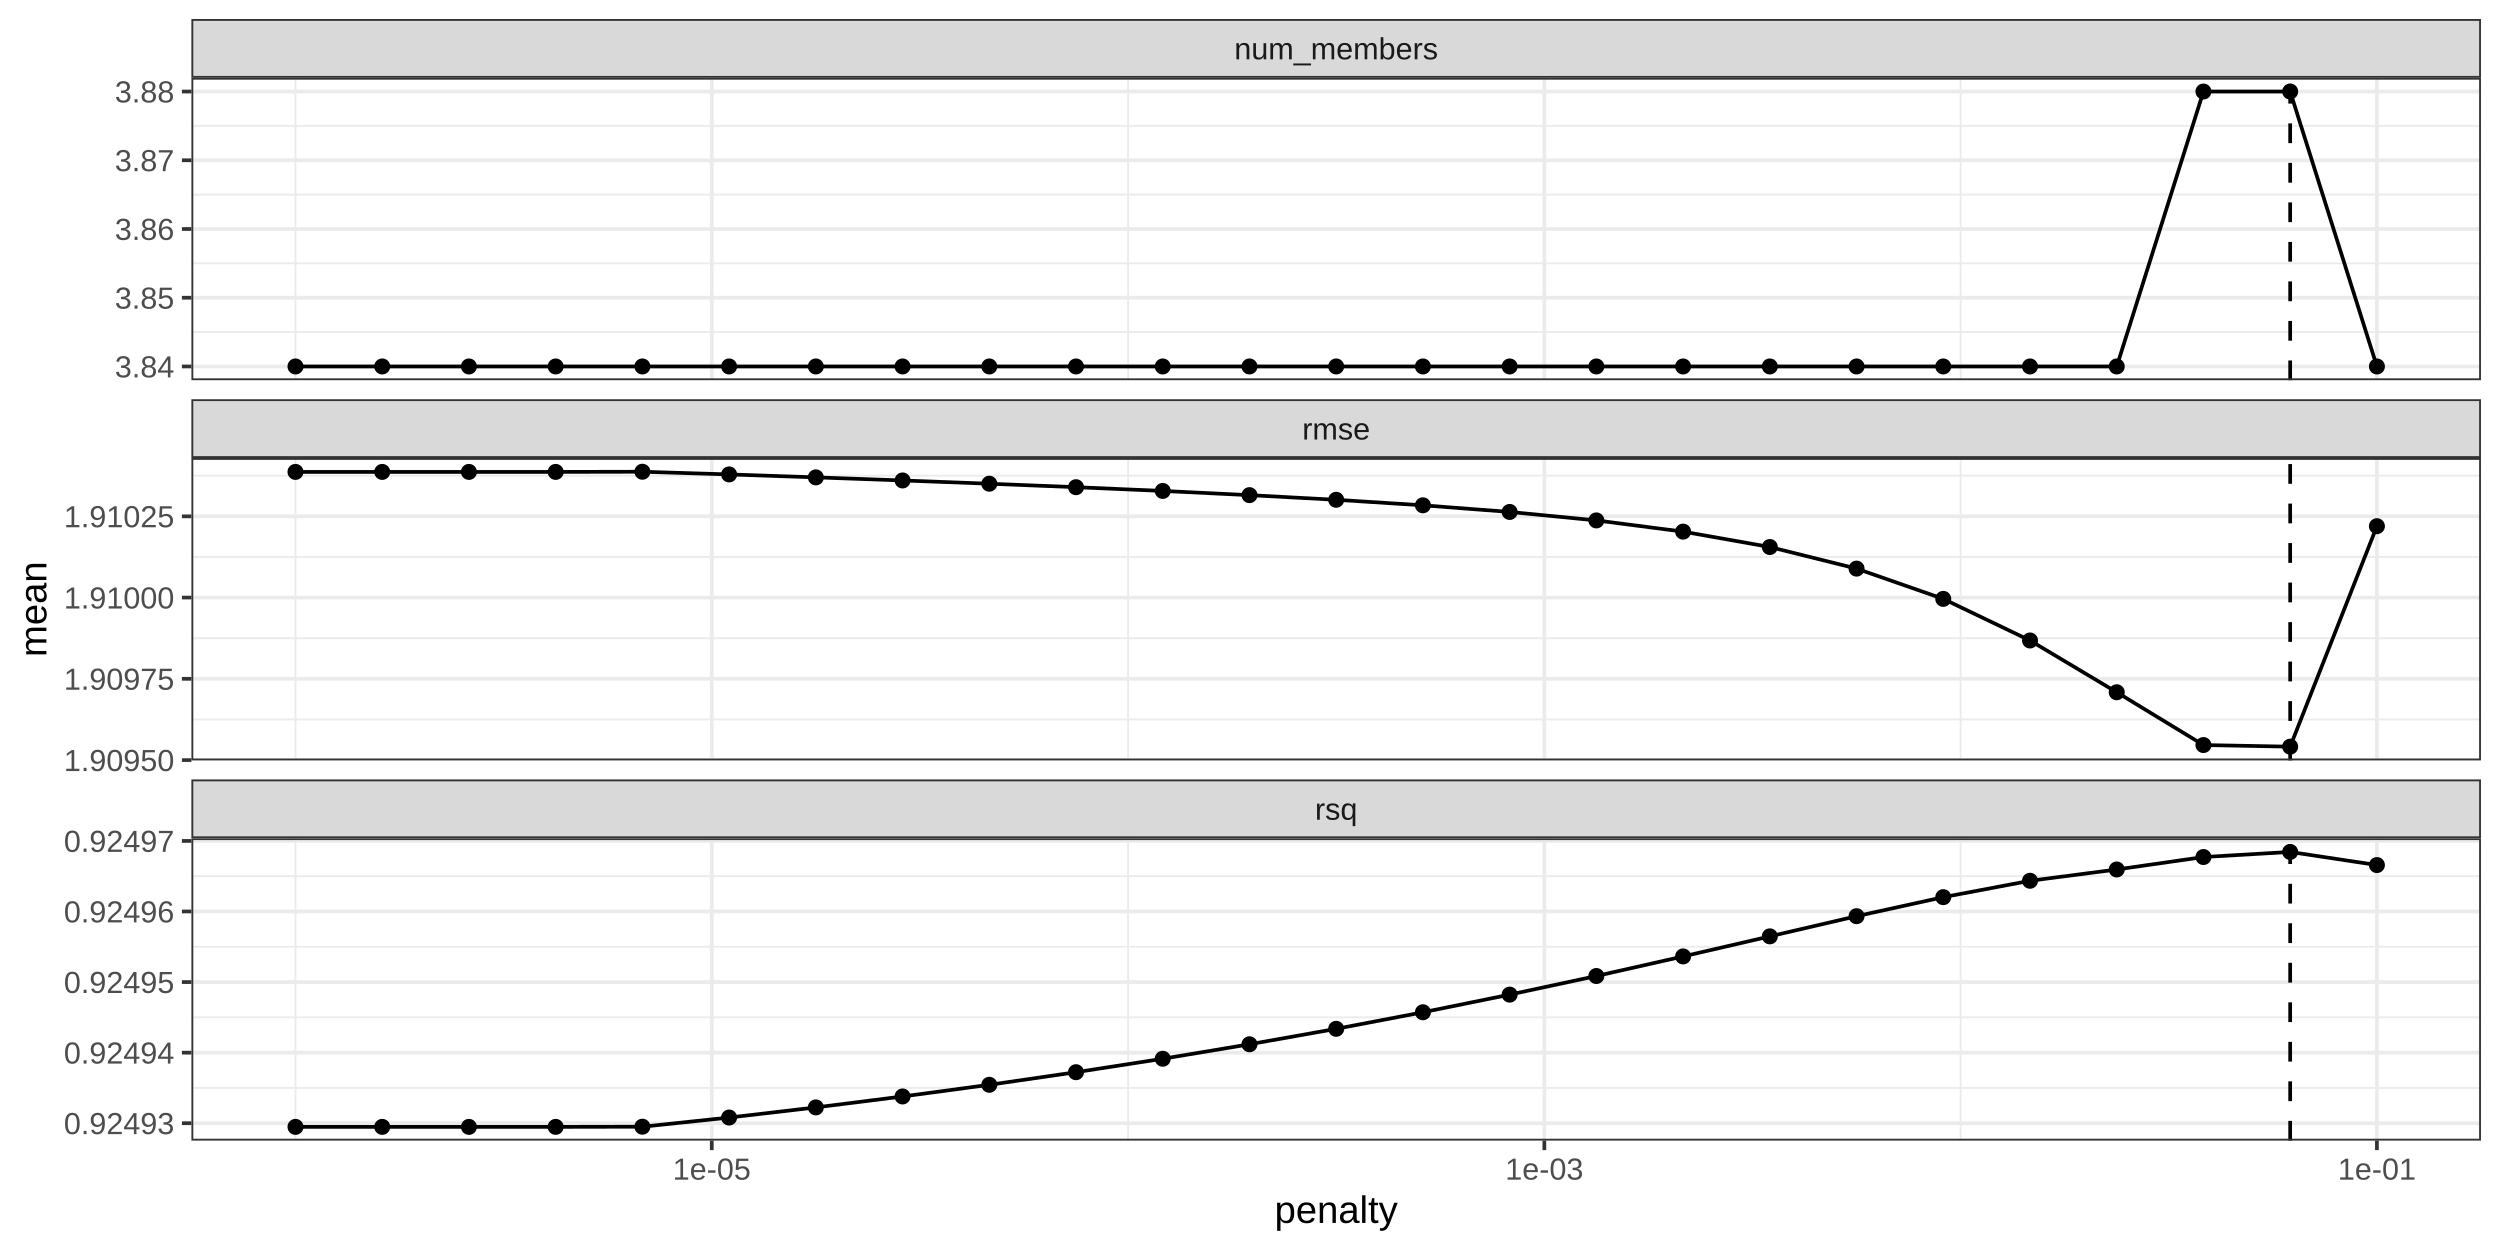
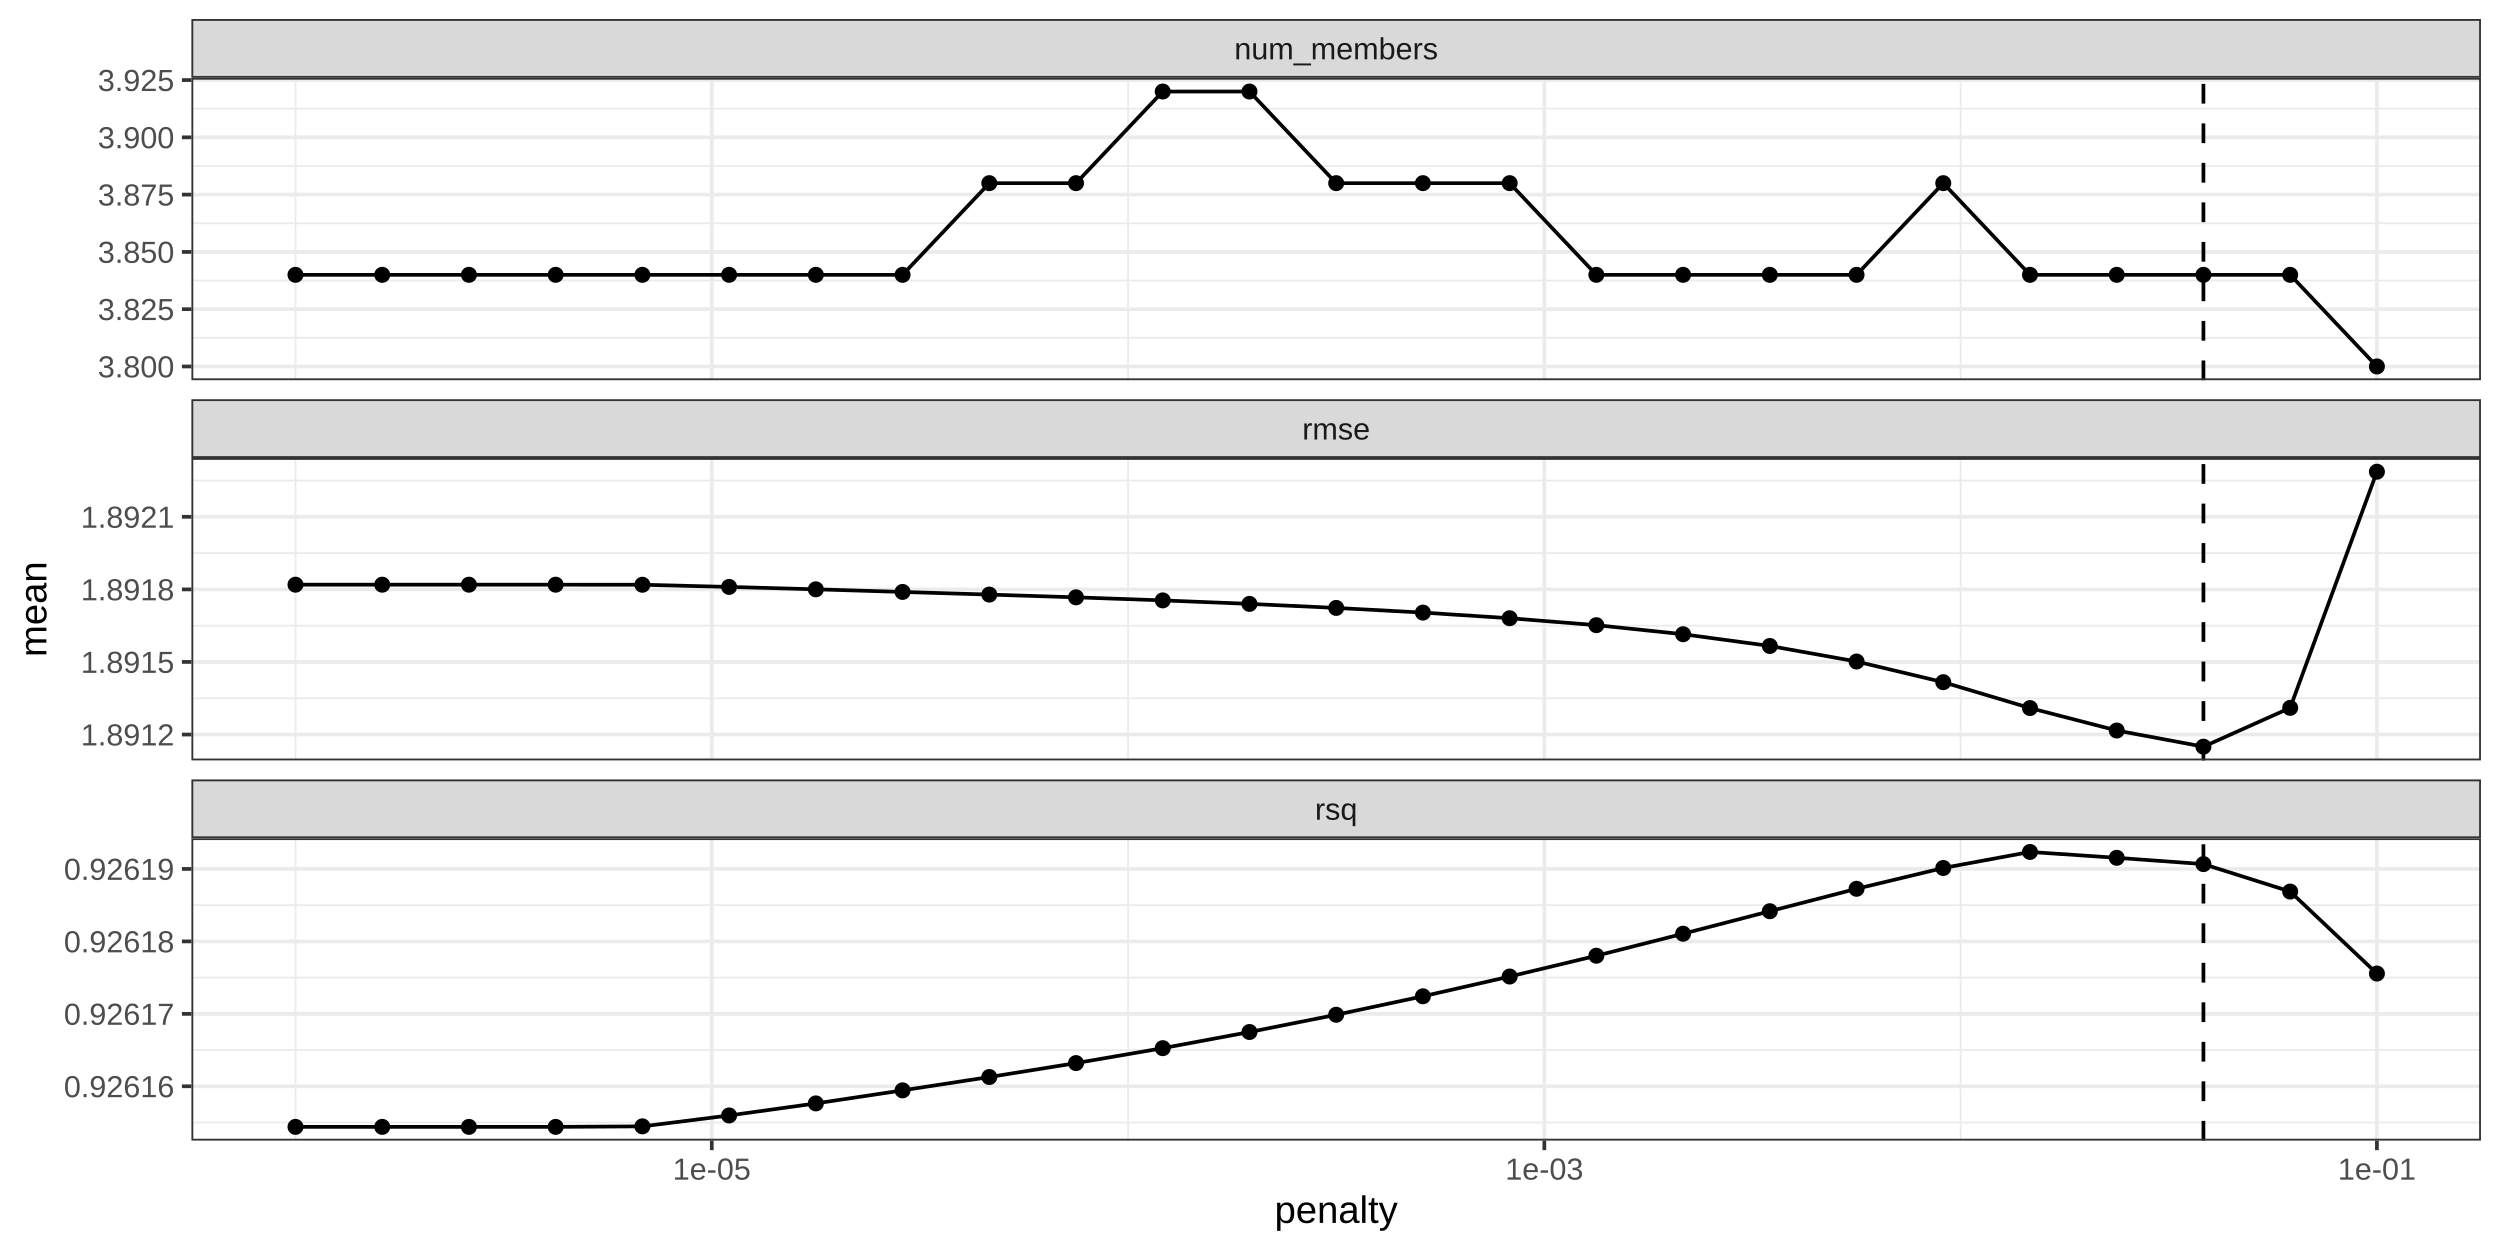
<svg xmlns="http://www.w3.org/2000/svg" width="720.00pt" height="360.00pt" viewBox="0 0 720.00 360.00">
  <g class="svglite">
    <defs>
      <style type="text/css">
    .svglite line, .svglite polyline, .svglite polygon, .svglite path, .svglite rect, .svglite circle {
      fill: none;
      stroke: #000000;
      stroke-linecap: round;
      stroke-linejoin: round;
      stroke-miterlimit: 10.00;
    }
    .svglite text {
      white-space: pre;
    }
    .svglite g.glyphgroup path {
      fill: inherit;
      stroke: none;
    }
  </style>
    </defs>
    <rect width="100%" height="100%" style="stroke: none; fill: #FFFFFF;" />
    <defs>
      <clipPath id="cpMC4wMHw3MjAuMDB8MC4wMHwzNjAuMDA=">
        <rect x="0.00" y="0.00" width="720.00" height="360.00" />
      </clipPath>
    </defs>
    <g clip-path="url(#cpMC4wMHw3MjAuMDB8MC4wMHwzNjAuMDA=)">
      <rect x="0.00" y="0" width="720.00" height="360.00" style="stroke-width: 1.07; stroke: #FFFFFF; fill: #FFFFFF;" />
    </g>
    <defs>
      <clipPath id="cpNTUuMTN8NzE0LjUyfDIyLjQwfDEwOS41MA==">
        <rect x="55.13" y="22.40" width="659.39" height="87.10" />
      </clipPath>
    </defs>
    <g clip-path="url(#cpNTUuMTN8NzE0LjUyfDIyLjQwfDEwOS41MA==)">
      <rect x="55.13" y="22.40" width="659.39" height="87.10" style="stroke-width: 1.07; stroke: none; fill: #FFFFFF;" />
-       <polyline points="55.13,95.64 714.52,95.64 " style="stroke-width: 0.53; stroke: #EBEBEB; stroke-linecap: butt;" />
-       <polyline points="55.13,75.85 714.52,75.85 " style="stroke-width: 0.53; stroke: #EBEBEB; stroke-linecap: butt;" />
-       <polyline points="55.13,56.05 714.52,56.05 " style="stroke-width: 0.53; stroke: #EBEBEB; stroke-linecap: butt;" />
-       <polyline points="55.13,36.25 714.52,36.25 " style="stroke-width: 0.53; stroke: #EBEBEB; stroke-linecap: butt;" />
+       <polyline points="55.13,97.29 714.52,97.29 " style="stroke-width: 0.53; stroke: #EBEBEB; stroke-linecap: butt;" />
+       <polyline points="55.13,80.80 714.52,80.80 " style="stroke-width: 0.53; stroke: #EBEBEB; stroke-linecap: butt;" />
+       <polyline points="55.13,64.30 714.52,64.30 " style="stroke-width: 0.53; stroke: #EBEBEB; stroke-linecap: butt;" />
+       <polyline points="55.13,47.80 714.52,47.80 " style="stroke-width: 0.53; stroke: #EBEBEB; stroke-linecap: butt;" />
+       <polyline points="55.13,31.31 714.52,31.31 " style="stroke-width: 0.53; stroke: #EBEBEB; stroke-linecap: butt;" />
      <polyline points="85.10,109.50 85.10,22.40 " style="stroke-width: 0.53; stroke: #EBEBEB; stroke-linecap: butt;" />
      <polyline points="324.88,109.50 324.88,22.40 " style="stroke-width: 0.53; stroke: #EBEBEB; stroke-linecap: butt;" />
      <polyline points="564.66,109.50 564.66,22.40 " style="stroke-width: 0.53; stroke: #EBEBEB; stroke-linecap: butt;" />
      <polyline points="55.13,105.54 714.52,105.54 " style="stroke-width: 1.07; stroke: #EBEBEB; stroke-linecap: butt;" />
-       <polyline points="55.13,85.75 714.52,85.75 " style="stroke-width: 1.07; stroke: #EBEBEB; stroke-linecap: butt;" />
-       <polyline points="55.13,65.95 714.52,65.95 " style="stroke-width: 1.07; stroke: #EBEBEB; stroke-linecap: butt;" />
-       <polyline points="55.13,46.15 714.52,46.15 " style="stroke-width: 1.07; stroke: #EBEBEB; stroke-linecap: butt;" />
-       <polyline points="55.13,26.36 714.52,26.36 " style="stroke-width: 1.07; stroke: #EBEBEB; stroke-linecap: butt;" />
+       <polyline points="55.13,89.04 714.52,89.04 " style="stroke-width: 1.07; stroke: #EBEBEB; stroke-linecap: butt;" />
+       <polyline points="55.13,72.55 714.52,72.55 " style="stroke-width: 1.07; stroke: #EBEBEB; stroke-linecap: butt;" />
+       <polyline points="55.13,56.05 714.52,56.05 " style="stroke-width: 1.07; stroke: #EBEBEB; stroke-linecap: butt;" />
+       <polyline points="55.13,39.55 714.52,39.55 " style="stroke-width: 1.07; stroke: #EBEBEB; stroke-linecap: butt;" />
+       <polyline points="55.13,23.06 714.52,23.06 " style="stroke-width: 1.07; stroke: #EBEBEB; stroke-linecap: butt;" />
      <polyline points="204.99,109.50 204.99,22.40 " style="stroke-width: 1.07; stroke: #EBEBEB; stroke-linecap: butt;" />
      <polyline points="444.77,109.50 444.77,22.40 " style="stroke-width: 1.07; stroke: #EBEBEB; stroke-linecap: butt;" />
      <polyline points="684.55,109.50 684.55,22.40 " style="stroke-width: 1.07; stroke: #EBEBEB; stroke-linecap: butt;" />
-       <line x1="659.57" y1="109.50" x2="659.57" y2="22.40" style="stroke-width: 1.07; stroke-dasharray: 5.69,5.69; stroke-linecap: butt;" />
-       <circle cx="85.10" cy="105.54" r="1.95" style="stroke-width: 0.71; fill: #000000;" />
-       <circle cx="110.08" cy="105.54" r="1.95" style="stroke-width: 0.71; fill: #000000;" />
-       <circle cx="135.05" cy="105.54" r="1.95" style="stroke-width: 0.71; fill: #000000;" />
-       <circle cx="160.03" cy="105.54" r="1.95" style="stroke-width: 0.71; fill: #000000;" />
-       <circle cx="185.01" cy="105.54" r="1.95" style="stroke-width: 0.71; fill: #000000;" />
-       <circle cx="209.98" cy="105.54" r="1.95" style="stroke-width: 0.71; fill: #000000;" />
-       <circle cx="234.96" cy="105.54" r="1.95" style="stroke-width: 0.71; fill: #000000;" />
-       <circle cx="259.94" cy="105.54" r="1.95" style="stroke-width: 0.71; fill: #000000;" />
-       <circle cx="284.92" cy="105.54" r="1.95" style="stroke-width: 0.71; fill: #000000;" />
-       <circle cx="309.89" cy="105.54" r="1.95" style="stroke-width: 0.71; fill: #000000;" />
-       <circle cx="334.87" cy="105.54" r="1.95" style="stroke-width: 0.71; fill: #000000;" />
-       <circle cx="359.85" cy="105.54" r="1.95" style="stroke-width: 0.71; fill: #000000;" />
-       <circle cx="384.82" cy="105.54" r="1.95" style="stroke-width: 0.71; fill: #000000;" />
-       <circle cx="409.80" cy="105.54" r="1.95" style="stroke-width: 0.71; fill: #000000;" />
-       <circle cx="434.78" cy="105.54" r="1.95" style="stroke-width: 0.71; fill: #000000;" />
-       <circle cx="459.75" cy="105.54" r="1.95" style="stroke-width: 0.71; fill: #000000;" />
-       <circle cx="484.73" cy="105.54" r="1.95" style="stroke-width: 0.71; fill: #000000;" />
-       <circle cx="509.71" cy="105.54" r="1.95" style="stroke-width: 0.71; fill: #000000;" />
-       <circle cx="534.69" cy="105.54" r="1.95" style="stroke-width: 0.71; fill: #000000;" />
-       <circle cx="559.66" cy="105.54" r="1.95" style="stroke-width: 0.71; fill: #000000;" />
-       <circle cx="584.64" cy="105.54" r="1.95" style="stroke-width: 0.71; fill: #000000;" />
-       <circle cx="609.62" cy="105.54" r="1.95" style="stroke-width: 0.71; fill: #000000;" />
-       <circle cx="634.59" cy="26.36" r="1.95" style="stroke-width: 0.71; fill: #000000;" />
-       <circle cx="659.57" cy="26.36" r="1.95" style="stroke-width: 0.71; fill: #000000;" />
+       <line x1="634.59" y1="109.50" x2="634.59" y2="22.40" style="stroke-width: 1.07; stroke-dasharray: 5.69,5.69; stroke-linecap: butt;" />
+       <circle cx="85.10" cy="79.15" r="1.95" style="stroke-width: 0.71; fill: #000000;" />
+       <circle cx="110.08" cy="79.15" r="1.95" style="stroke-width: 0.71; fill: #000000;" />
+       <circle cx="135.05" cy="79.15" r="1.95" style="stroke-width: 0.71; fill: #000000;" />
+       <circle cx="160.03" cy="79.15" r="1.95" style="stroke-width: 0.71; fill: #000000;" />
+       <circle cx="185.01" cy="79.15" r="1.95" style="stroke-width: 0.71; fill: #000000;" />
+       <circle cx="209.98" cy="79.15" r="1.95" style="stroke-width: 0.71; fill: #000000;" />
+       <circle cx="234.96" cy="79.15" r="1.95" style="stroke-width: 0.71; fill: #000000;" />
+       <circle cx="259.94" cy="79.15" r="1.95" style="stroke-width: 0.71; fill: #000000;" />
+       <circle cx="284.92" cy="52.75" r="1.95" style="stroke-width: 0.71; fill: #000000;" />
+       <circle cx="309.89" cy="52.75" r="1.95" style="stroke-width: 0.71; fill: #000000;" />
+       <circle cx="334.87" cy="26.36" r="1.95" style="stroke-width: 0.71; fill: #000000;" />
+       <circle cx="359.85" cy="26.36" r="1.95" style="stroke-width: 0.71; fill: #000000;" />
+       <circle cx="384.82" cy="52.75" r="1.95" style="stroke-width: 0.71; fill: #000000;" />
+       <circle cx="409.80" cy="52.75" r="1.95" style="stroke-width: 0.71; fill: #000000;" />
+       <circle cx="434.78" cy="52.75" r="1.95" style="stroke-width: 0.71; fill: #000000;" />
+       <circle cx="459.75" cy="79.15" r="1.95" style="stroke-width: 0.71; fill: #000000;" />
+       <circle cx="484.73" cy="79.15" r="1.95" style="stroke-width: 0.71; fill: #000000;" />
+       <circle cx="509.71" cy="79.15" r="1.95" style="stroke-width: 0.71; fill: #000000;" />
+       <circle cx="534.69" cy="79.15" r="1.95" style="stroke-width: 0.71; fill: #000000;" />
+       <circle cx="559.66" cy="52.75" r="1.95" style="stroke-width: 0.71; fill: #000000;" />
+       <circle cx="584.64" cy="79.15" r="1.95" style="stroke-width: 0.71; fill: #000000;" />
+       <circle cx="609.62" cy="79.15" r="1.95" style="stroke-width: 0.71; fill: #000000;" />
+       <circle cx="634.59" cy="79.15" r="1.95" style="stroke-width: 0.71; fill: #000000;" />
+       <circle cx="659.57" cy="79.15" r="1.95" style="stroke-width: 0.71; fill: #000000;" />
      <circle cx="684.55" cy="105.54" r="1.95" style="stroke-width: 0.71; fill: #000000;" />
-       <polyline points="85.10,105.54 110.08,105.54 135.05,105.54 160.03,105.54 185.01,105.54 209.98,105.54 234.96,105.54 259.94,105.54 284.92,105.54 309.89,105.54 334.87,105.54 359.85,105.54 384.82,105.54 409.80,105.54 434.78,105.54 459.75,105.54 484.73,105.54 509.71,105.54 534.69,105.54 559.66,105.54 584.64,105.54 609.62,105.54 634.59,26.36 659.57,26.36 684.55,105.54 " style="stroke-width: 1.07; stroke-linecap: butt;" />
+       <polyline points="85.10,79.15 110.08,79.15 135.05,79.15 160.03,79.15 185.01,79.15 209.98,79.15 234.96,79.15 259.94,79.15 284.92,52.75 309.89,52.75 334.87,26.36 359.85,26.36 384.82,52.75 409.80,52.75 434.78,52.75 459.75,79.15 484.73,79.15 509.71,79.15 534.69,79.15 559.66,52.75 584.64,79.15 609.62,79.15 634.59,79.15 659.57,79.15 684.55,105.54 " style="stroke-width: 1.07; stroke-linecap: butt;" />
      <rect x="55.13" y="22.40" width="659.39" height="87.10" style="stroke-width: 1.07; stroke: #333333;" />
    </g>
    <g clip-path="url(#cpMC4wMHw3MjAuMDB8MC4wMHwzNjAuMDA=)">
</g>
    <defs>
      <clipPath id="cpNTUuMTN8NzE0LjUyfDEzMS45MHwyMTkuMDA=">
        <rect x="55.13" y="131.90" width="659.39" height="87.10" />
      </clipPath>
    </defs>
    <g clip-path="url(#cpNTUuMTN8NzE0LjUyfDEzMS45MHwyMTkuMDA=)">
      <rect x="55.13" y="131.90" width="659.39" height="87.10" style="stroke-width: 1.07; stroke: none; fill: #FFFFFF;" />
-       <polyline points="55.13,207.20 714.52,207.20 " style="stroke-width: 0.53; stroke: #EBEBEB; stroke-linecap: butt;" />
-       <polyline points="55.13,183.80 714.52,183.80 " style="stroke-width: 0.53; stroke: #EBEBEB; stroke-linecap: butt;" />
-       <polyline points="55.13,160.40 714.52,160.40 " style="stroke-width: 0.53; stroke: #EBEBEB; stroke-linecap: butt;" />
-       <polyline points="55.13,136.99 714.52,136.99 " style="stroke-width: 0.53; stroke: #EBEBEB; stroke-linecap: butt;" />
+       <polyline points="55.13,201.09 714.52,201.09 " style="stroke-width: 0.53; stroke: #EBEBEB; stroke-linecap: butt;" />
+       <polyline points="55.13,180.19 714.52,180.19 " style="stroke-width: 0.53; stroke: #EBEBEB; stroke-linecap: butt;" />
+       <polyline points="55.13,159.29 714.52,159.29 " style="stroke-width: 0.53; stroke: #EBEBEB; stroke-linecap: butt;" />
+       <polyline points="55.13,138.39 714.52,138.39 " style="stroke-width: 0.53; stroke: #EBEBEB; stroke-linecap: butt;" />
      <polyline points="85.10,219.00 85.10,131.90 " style="stroke-width: 0.53; stroke: #EBEBEB; stroke-linecap: butt;" />
      <polyline points="324.88,219.00 324.88,131.90 " style="stroke-width: 0.53; stroke: #EBEBEB; stroke-linecap: butt;" />
      <polyline points="564.66,219.00 564.66,131.90 " style="stroke-width: 0.53; stroke: #EBEBEB; stroke-linecap: butt;" />
-       <polyline points="55.13,218.91 714.52,218.91 " style="stroke-width: 1.07; stroke: #EBEBEB; stroke-linecap: butt;" />
-       <polyline points="55.13,195.50 714.52,195.50 " style="stroke-width: 1.07; stroke: #EBEBEB; stroke-linecap: butt;" />
-       <polyline points="55.13,172.10 714.52,172.10 " style="stroke-width: 1.07; stroke: #EBEBEB; stroke-linecap: butt;" />
-       <polyline points="55.13,148.70 714.52,148.70 " style="stroke-width: 1.07; stroke: #EBEBEB; stroke-linecap: butt;" />
+       <polyline points="55.13,211.54 714.52,211.54 " style="stroke-width: 1.07; stroke: #EBEBEB; stroke-linecap: butt;" />
+       <polyline points="55.13,190.64 714.52,190.64 " style="stroke-width: 1.07; stroke: #EBEBEB; stroke-linecap: butt;" />
+       <polyline points="55.13,169.74 714.52,169.74 " style="stroke-width: 1.07; stroke: #EBEBEB; stroke-linecap: butt;" />
+       <polyline points="55.13,148.84 714.52,148.84 " style="stroke-width: 1.07; stroke: #EBEBEB; stroke-linecap: butt;" />
      <polyline points="204.99,219.00 204.99,131.90 " style="stroke-width: 1.07; stroke: #EBEBEB; stroke-linecap: butt;" />
      <polyline points="444.77,219.00 444.77,131.90 " style="stroke-width: 1.07; stroke: #EBEBEB; stroke-linecap: butt;" />
      <polyline points="684.55,219.00 684.55,131.90 " style="stroke-width: 1.07; stroke: #EBEBEB; stroke-linecap: butt;" />
-       <line x1="659.57" y1="219.00" x2="659.57" y2="131.90" style="stroke-width: 1.07; stroke-dasharray: 5.69,5.69; stroke-linecap: butt;" />
-       <circle cx="85.10" cy="135.91" r="1.95" style="stroke-width: 0.71; fill: #000000;" />
-       <circle cx="110.08" cy="135.91" r="1.95" style="stroke-width: 0.71; fill: #000000;" />
-       <circle cx="135.05" cy="135.91" r="1.95" style="stroke-width: 0.71; fill: #000000;" />
-       <circle cx="160.03" cy="135.91" r="1.95" style="stroke-width: 0.71; fill: #000000;" />
-       <circle cx="185.01" cy="135.86" r="1.95" style="stroke-width: 0.71; fill: #000000;" />
-       <circle cx="209.98" cy="136.63" r="1.95" style="stroke-width: 0.71; fill: #000000;" />
-       <circle cx="234.96" cy="137.48" r="1.95" style="stroke-width: 0.71; fill: #000000;" />
-       <circle cx="259.94" cy="138.37" r="1.95" style="stroke-width: 0.71; fill: #000000;" />
-       <circle cx="284.92" cy="139.31" r="1.95" style="stroke-width: 0.71; fill: #000000;" />
-       <circle cx="309.89" cy="140.31" r="1.95" style="stroke-width: 0.71; fill: #000000;" />
-       <circle cx="334.87" cy="141.39" r="1.95" style="stroke-width: 0.71; fill: #000000;" />
-       <circle cx="359.85" cy="142.60" r="1.95" style="stroke-width: 0.71; fill: #000000;" />
-       <circle cx="384.82" cy="143.94" r="1.95" style="stroke-width: 0.71; fill: #000000;" />
-       <circle cx="409.80" cy="145.53" r="1.95" style="stroke-width: 0.71; fill: #000000;" />
-       <circle cx="434.78" cy="147.44" r="1.95" style="stroke-width: 0.71; fill: #000000;" />
-       <circle cx="459.75" cy="149.88" r="1.95" style="stroke-width: 0.71; fill: #000000;" />
-       <circle cx="484.73" cy="153.11" r="1.95" style="stroke-width: 0.71; fill: #000000;" />
-       <circle cx="509.71" cy="157.54" r="1.95" style="stroke-width: 0.71; fill: #000000;" />
-       <circle cx="534.69" cy="163.76" r="1.95" style="stroke-width: 0.71; fill: #000000;" />
-       <circle cx="559.66" cy="172.48" r="1.95" style="stroke-width: 0.71; fill: #000000;" />
-       <circle cx="584.64" cy="184.46" r="1.95" style="stroke-width: 0.71; fill: #000000;" />
-       <circle cx="609.62" cy="199.37" r="1.95" style="stroke-width: 0.71; fill: #000000;" />
-       <circle cx="634.59" cy="214.57" r="1.95" style="stroke-width: 0.71; fill: #000000;" />
-       <circle cx="659.57" cy="215.04" r="1.95" style="stroke-width: 0.71; fill: #000000;" />
-       <circle cx="684.55" cy="151.54" r="1.95" style="stroke-width: 0.71; fill: #000000;" />
-       <polyline points="85.10,135.91 110.08,135.91 135.05,135.91 160.03,135.91 185.01,135.86 209.98,136.63 234.96,137.48 259.94,138.37 284.92,139.31 309.89,140.31 334.87,141.39 359.85,142.60 384.82,143.94 409.80,145.53 434.78,147.44 459.75,149.88 484.73,153.11 509.71,157.54 534.69,163.76 559.66,172.48 584.64,184.46 609.62,199.37 634.59,214.57 659.57,215.04 684.55,151.54 " style="stroke-width: 1.07; stroke-linecap: butt;" />
+       <line x1="634.59" y1="219.00" x2="634.59" y2="131.90" style="stroke-width: 1.07; stroke-dasharray: 5.69,5.69; stroke-linecap: butt;" />
+       <circle cx="85.10" cy="168.39" r="1.95" style="stroke-width: 0.71; fill: #000000;" />
+       <circle cx="110.08" cy="168.39" r="1.95" style="stroke-width: 0.71; fill: #000000;" />
+       <circle cx="135.05" cy="168.39" r="1.95" style="stroke-width: 0.71; fill: #000000;" />
+       <circle cx="160.03" cy="168.39" r="1.95" style="stroke-width: 0.71; fill: #000000;" />
+       <circle cx="185.01" cy="168.41" r="1.95" style="stroke-width: 0.71; fill: #000000;" />
+       <circle cx="209.98" cy="169.03" r="1.95" style="stroke-width: 0.71; fill: #000000;" />
+       <circle cx="234.96" cy="169.72" r="1.95" style="stroke-width: 0.71; fill: #000000;" />
+       <circle cx="259.94" cy="170.48" r="1.95" style="stroke-width: 0.71; fill: #000000;" />
+       <circle cx="284.92" cy="171.24" r="1.95" style="stroke-width: 0.71; fill: #000000;" />
+       <circle cx="309.89" cy="172.03" r="1.95" style="stroke-width: 0.71; fill: #000000;" />
+       <circle cx="334.87" cy="172.91" r="1.95" style="stroke-width: 0.71; fill: #000000;" />
+       <circle cx="359.85" cy="173.92" r="1.95" style="stroke-width: 0.71; fill: #000000;" />
+       <circle cx="384.82" cy="175.08" r="1.95" style="stroke-width: 0.71; fill: #000000;" />
+       <circle cx="409.80" cy="176.43" r="1.95" style="stroke-width: 0.71; fill: #000000;" />
+       <circle cx="434.78" cy="178.05" r="1.95" style="stroke-width: 0.71; fill: #000000;" />
+       <circle cx="459.75" cy="180.05" r="1.95" style="stroke-width: 0.71; fill: #000000;" />
+       <circle cx="484.73" cy="182.66" r="1.95" style="stroke-width: 0.71; fill: #000000;" />
+       <circle cx="509.71" cy="186.04" r="1.95" style="stroke-width: 0.71; fill: #000000;" />
+       <circle cx="534.69" cy="190.52" r="1.95" style="stroke-width: 0.71; fill: #000000;" />
+       <circle cx="559.66" cy="196.47" r="1.95" style="stroke-width: 0.71; fill: #000000;" />
+       <circle cx="584.64" cy="203.92" r="1.95" style="stroke-width: 0.71; fill: #000000;" />
+       <circle cx="609.62" cy="210.39" r="1.95" style="stroke-width: 0.71; fill: #000000;" />
+       <circle cx="634.59" cy="215.04" r="1.95" style="stroke-width: 0.71; fill: #000000;" />
+       <circle cx="659.57" cy="203.86" r="1.95" style="stroke-width: 0.71; fill: #000000;" />
+       <circle cx="684.55" cy="135.86" r="1.95" style="stroke-width: 0.71; fill: #000000;" />
+       <polyline points="85.10,168.39 110.08,168.39 135.05,168.39 160.03,168.39 185.01,168.41 209.98,169.03 234.96,169.72 259.94,170.48 284.92,171.24 309.89,172.03 334.87,172.91 359.85,173.92 384.82,175.08 409.80,176.43 434.78,178.05 459.75,180.05 484.73,182.66 509.71,186.04 534.69,190.52 559.66,196.47 584.64,203.92 609.62,210.39 634.59,215.04 659.57,203.86 684.55,135.86 " style="stroke-width: 1.07; stroke-linecap: butt;" />
      <rect x="55.13" y="131.90" width="659.39" height="87.10" style="stroke-width: 1.07; stroke: #333333;" />
    </g>
    <g clip-path="url(#cpMC4wMHw3MjAuMDB8MC4wMHwzNjAuMDA=)">
</g>
    <defs>
      <clipPath id="cpNTUuMTN8NzE0LjUyfDI0MS40MHwzMjguNTA=">
        <rect x="55.13" y="241.40" width="659.39" height="87.10" />
      </clipPath>
    </defs>
    <g clip-path="url(#cpNTUuMTN8NzE0LjUyfDI0MS40MHwzMjguNTA=)">
      <rect x="55.13" y="241.40" width="659.39" height="87.10" style="stroke-width: 1.07; stroke: none; fill: #FFFFFF;" />
-       <polyline points="55.13,313.32 714.52,313.32 " style="stroke-width: 0.53; stroke: #EBEBEB; stroke-linecap: butt;" />
-       <polyline points="55.13,292.99 714.52,292.99 " style="stroke-width: 0.53; stroke: #EBEBEB; stroke-linecap: butt;" />
-       <polyline points="55.13,272.67 714.52,272.67 " style="stroke-width: 0.53; stroke: #EBEBEB; stroke-linecap: butt;" />
-       <polyline points="55.13,252.35 714.52,252.35 " style="stroke-width: 0.53; stroke: #EBEBEB; stroke-linecap: butt;" />
+       <polyline points="55.13,323.29 714.52,323.29 " style="stroke-width: 0.53; stroke: #EBEBEB; stroke-linecap: butt;" />
+       <polyline points="55.13,302.42 714.52,302.42 " style="stroke-width: 0.53; stroke: #EBEBEB; stroke-linecap: butt;" />
+       <polyline points="55.13,281.55 714.52,281.55 " style="stroke-width: 0.53; stroke: #EBEBEB; stroke-linecap: butt;" />
+       <polyline points="55.13,260.69 714.52,260.69 " style="stroke-width: 0.53; stroke: #EBEBEB; stroke-linecap: butt;" />
      <polyline points="85.10,328.50 85.10,241.40 " style="stroke-width: 0.53; stroke: #EBEBEB; stroke-linecap: butt;" />
      <polyline points="324.88,328.50 324.88,241.40 " style="stroke-width: 0.53; stroke: #EBEBEB; stroke-linecap: butt;" />
      <polyline points="564.66,328.50 564.66,241.40 " style="stroke-width: 0.53; stroke: #EBEBEB; stroke-linecap: butt;" />
-       <polyline points="55.13,323.48 714.52,323.48 " style="stroke-width: 1.07; stroke: #EBEBEB; stroke-linecap: butt;" />
-       <polyline points="55.13,303.16 714.52,303.16 " style="stroke-width: 1.07; stroke: #EBEBEB; stroke-linecap: butt;" />
-       <polyline points="55.13,282.83 714.52,282.83 " style="stroke-width: 1.07; stroke: #EBEBEB; stroke-linecap: butt;" />
-       <polyline points="55.13,262.51 714.52,262.51 " style="stroke-width: 1.07; stroke: #EBEBEB; stroke-linecap: butt;" />
-       <polyline points="55.13,242.19 714.52,242.19 " style="stroke-width: 1.07; stroke: #EBEBEB; stroke-linecap: butt;" />
+       <polyline points="55.13,312.85 714.52,312.85 " style="stroke-width: 1.07; stroke: #EBEBEB; stroke-linecap: butt;" />
+       <polyline points="55.13,291.99 714.52,291.99 " style="stroke-width: 1.07; stroke: #EBEBEB; stroke-linecap: butt;" />
+       <polyline points="55.13,271.12 714.52,271.12 " style="stroke-width: 1.07; stroke: #EBEBEB; stroke-linecap: butt;" />
+       <polyline points="55.13,250.25 714.52,250.25 " style="stroke-width: 1.07; stroke: #EBEBEB; stroke-linecap: butt;" />
      <polyline points="204.99,328.50 204.99,241.40 " style="stroke-width: 1.07; stroke: #EBEBEB; stroke-linecap: butt;" />
      <polyline points="444.77,328.50 444.77,241.40 " style="stroke-width: 1.07; stroke: #EBEBEB; stroke-linecap: butt;" />
      <polyline points="684.55,328.50 684.55,241.40 " style="stroke-width: 1.07; stroke: #EBEBEB; stroke-linecap: butt;" />
-       <line x1="659.57" y1="328.50" x2="659.57" y2="241.40" style="stroke-width: 1.07; stroke-dasharray: 5.69,5.69; stroke-linecap: butt;" />
+       <line x1="634.59" y1="328.50" x2="634.59" y2="241.40" style="stroke-width: 1.07; stroke-dasharray: 5.69,5.69; stroke-linecap: butt;" />
      <circle cx="85.10" cy="324.54" r="1.95" style="stroke-width: 0.71; fill: #000000;" />
      <circle cx="110.08" cy="324.54" r="1.95" style="stroke-width: 0.71; fill: #000000;" />
      <circle cx="135.05" cy="324.54" r="1.95" style="stroke-width: 0.71; fill: #000000;" />
      <circle cx="160.03" cy="324.54" r="1.95" style="stroke-width: 0.71; fill: #000000;" />
-       <circle cx="185.01" cy="324.49" r="1.95" style="stroke-width: 0.71; fill: #000000;" />
-       <circle cx="209.98" cy="321.85" r="1.95" style="stroke-width: 0.71; fill: #000000;" />
-       <circle cx="234.96" cy="318.93" r="1.95" style="stroke-width: 0.71; fill: #000000;" />
-       <circle cx="259.94" cy="315.78" r="1.95" style="stroke-width: 0.71; fill: #000000;" />
-       <circle cx="284.92" cy="312.42" r="1.95" style="stroke-width: 0.71; fill: #000000;" />
-       <circle cx="309.89" cy="308.79" r="1.95" style="stroke-width: 0.71; fill: #000000;" />
-       <circle cx="334.87" cy="304.92" r="1.95" style="stroke-width: 0.71; fill: #000000;" />
-       <circle cx="359.85" cy="300.75" r="1.95" style="stroke-width: 0.71; fill: #000000;" />
-       <circle cx="384.82" cy="296.30" r="1.95" style="stroke-width: 0.71; fill: #000000;" />
-       <circle cx="409.80" cy="291.53" r="1.95" style="stroke-width: 0.71; fill: #000000;" />
-       <circle cx="434.78" cy="286.45" r="1.95" style="stroke-width: 0.71; fill: #000000;" />
-       <circle cx="459.75" cy="281.09" r="1.95" style="stroke-width: 0.71; fill: #000000;" />
-       <circle cx="484.73" cy="275.45" r="1.95" style="stroke-width: 0.71; fill: #000000;" />
-       <circle cx="509.71" cy="269.67" r="1.95" style="stroke-width: 0.71; fill: #000000;" />
-       <circle cx="534.69" cy="263.86" r="1.95" style="stroke-width: 0.71; fill: #000000;" />
-       <circle cx="559.66" cy="258.38" r="1.95" style="stroke-width: 0.71; fill: #000000;" />
-       <circle cx="584.64" cy="253.66" r="1.95" style="stroke-width: 0.71; fill: #000000;" />
-       <circle cx="609.62" cy="250.41" r="1.95" style="stroke-width: 0.71; fill: #000000;" />
-       <circle cx="634.59" cy="246.82" r="1.95" style="stroke-width: 0.71; fill: #000000;" />
-       <circle cx="659.57" cy="245.36" r="1.95" style="stroke-width: 0.71; fill: #000000;" />
-       <circle cx="684.55" cy="249.14" r="1.95" style="stroke-width: 0.71; fill: #000000;" />
-       <polyline points="85.10,324.54 110.08,324.54 135.05,324.54 160.03,324.54 185.01,324.49 209.98,321.85 234.96,318.93 259.94,315.78 284.92,312.42 309.89,308.79 334.87,304.92 359.85,300.75 384.82,296.30 409.80,291.53 434.78,286.45 459.75,281.09 484.73,275.45 509.71,269.67 534.69,263.86 559.66,258.38 584.64,253.66 609.62,250.41 634.59,246.82 659.57,245.36 684.55,249.14 " style="stroke-width: 1.07; stroke-linecap: butt;" />
+       <circle cx="185.01" cy="324.39" r="1.95" style="stroke-width: 0.71; fill: #000000;" />
+       <circle cx="209.98" cy="321.25" r="1.95" style="stroke-width: 0.71; fill: #000000;" />
+       <circle cx="234.96" cy="317.78" r="1.95" style="stroke-width: 0.71; fill: #000000;" />
+       <circle cx="259.94" cy="314.02" r="1.95" style="stroke-width: 0.71; fill: #000000;" />
+       <circle cx="284.92" cy="310.18" r="1.95" style="stroke-width: 0.71; fill: #000000;" />
+       <circle cx="309.89" cy="306.17" r="1.95" style="stroke-width: 0.71; fill: #000000;" />
+       <circle cx="334.87" cy="301.87" r="1.95" style="stroke-width: 0.71; fill: #000000;" />
+       <circle cx="359.85" cy="297.22" r="1.95" style="stroke-width: 0.71; fill: #000000;" />
+       <circle cx="384.82" cy="292.25" r="1.95" style="stroke-width: 0.71; fill: #000000;" />
+       <circle cx="409.80" cy="286.93" r="1.95" style="stroke-width: 0.71; fill: #000000;" />
+       <circle cx="434.78" cy="281.24" r="1.95" style="stroke-width: 0.71; fill: #000000;" />
+       <circle cx="459.75" cy="275.25" r="1.95" style="stroke-width: 0.71; fill: #000000;" />
+       <circle cx="484.73" cy="268.91" r="1.95" style="stroke-width: 0.71; fill: #000000;" />
+       <circle cx="509.71" cy="262.43" r="1.95" style="stroke-width: 0.71; fill: #000000;" />
+       <circle cx="534.69" cy="255.97" r="1.95" style="stroke-width: 0.71; fill: #000000;" />
+       <circle cx="559.66" cy="249.98" r="1.95" style="stroke-width: 0.71; fill: #000000;" />
+       <circle cx="584.64" cy="245.36" r="1.95" style="stroke-width: 0.71; fill: #000000;" />
+       <circle cx="609.62" cy="247.05" r="1.95" style="stroke-width: 0.71; fill: #000000;" />
+       <circle cx="634.59" cy="248.86" r="1.95" style="stroke-width: 0.71; fill: #000000;" />
+       <circle cx="659.57" cy="256.77" r="1.95" style="stroke-width: 0.71; fill: #000000;" />
+       <circle cx="684.55" cy="280.38" r="1.95" style="stroke-width: 0.71; fill: #000000;" />
+       <polyline points="85.10,324.54 110.08,324.54 135.05,324.54 160.03,324.54 185.01,324.39 209.98,321.25 234.96,317.78 259.94,314.02 284.92,310.18 309.89,306.17 334.87,301.87 359.85,297.22 384.82,292.25 409.80,286.93 434.78,281.24 459.75,275.25 484.73,268.91 509.71,262.43 534.69,255.97 559.66,249.98 584.64,245.36 609.62,247.05 634.59,248.86 659.57,256.77 684.55,280.38 " style="stroke-width: 1.07; stroke-linecap: butt;" />
      <rect x="55.13" y="241.40" width="659.39" height="87.10" style="stroke-width: 1.07; stroke: #333333;" />
    </g>
    <g clip-path="url(#cpMC4wMHw3MjAuMDB8MC4wMHwzNjAuMDA=)">
</g>
    <defs>
      <clipPath id="cpNTUuMTN8NzE0LjUyfDIyNC40OHwyNDEuNDA=">
        <rect x="55.13" y="224.48" width="659.39" height="16.92" />
      </clipPath>
    </defs>
    <g clip-path="url(#cpNTUuMTN8NzE0LjUyfDIyNC40OHwyNDEuNDA=)">
      <rect x="55.13" y="224.48" width="659.39" height="16.92" style="stroke-width: 1.07; stroke: #333333; fill: #D9D9D9;" />
      <text x="384.82" y="236.09" text-anchor="middle" style="font-size: 8.80px;fill: #1A1A1A; font-family: &quot;Arial&quot;;" textLength="12.22px" lengthAdjust="spacingAndGlyphs">rsq</text>
    </g>
    <g clip-path="url(#cpMC4wMHw3MjAuMDB8MC4wMHwzNjAuMDA=)">
</g>
    <defs>
      <clipPath id="cpNTUuMTN8NzE0LjUyfDExNC45OHwxMzEuOTA=">
        <rect x="55.13" y="114.98" width="659.39" height="16.92" />
      </clipPath>
    </defs>
    <g clip-path="url(#cpNTUuMTN8NzE0LjUyfDExNC45OHwxMzEuOTA=)">
      <rect x="55.13" y="114.98" width="659.39" height="16.92" style="stroke-width: 1.07; stroke: #333333; fill: #D9D9D9;" />
      <text x="384.82" y="126.59" text-anchor="middle" style="font-size: 8.80px;fill: #1A1A1A; font-family: &quot;Arial&quot;;" textLength="19.55px" lengthAdjust="spacingAndGlyphs">rmse</text>
    </g>
    <g clip-path="url(#cpMC4wMHw3MjAuMDB8MC4wMHwzNjAuMDA=)">
</g>
    <defs>
      <clipPath id="cpNTUuMTN8NzE0LjUyfDUuNDh8MjIuNDA=">
        <rect x="55.13" y="5.48" width="659.39" height="16.92" />
      </clipPath>
    </defs>
    <g clip-path="url(#cpNTUuMTN8NzE0LjUyfDUuNDh8MjIuNDA=)">
      <rect x="55.13" y="5.48" width="659.39" height="16.92" style="stroke-width: 1.07; stroke: #333333; fill: #D9D9D9;" />
      <text x="384.82" y="17.09" text-anchor="middle" style="font-size: 8.80px;fill: #1A1A1A; font-family: &quot;Arial&quot;;" textLength="58.66px" lengthAdjust="spacingAndGlyphs">num_members</text>
    </g>
    <g clip-path="url(#cpMC4wMHw3MjAuMDB8MC4wMHwzNjAuMDA=)">
      <polyline points="204.99,331.24 204.99,328.50 " style="stroke-width: 1.07; stroke: #333333; stroke-linecap: butt;" />
      <polyline points="444.77,331.24 444.77,328.50 " style="stroke-width: 1.07; stroke: #333333; stroke-linecap: butt;" />
      <polyline points="684.55,331.24 684.55,328.50 " style="stroke-width: 1.07; stroke: #333333; stroke-linecap: butt;" />
      <text x="204.99" y="339.74" text-anchor="middle" style="font-size: 8.80px;fill: #4D4D4D; font-family: &quot;Arial&quot;;" textLength="22.48px" lengthAdjust="spacingAndGlyphs">1e-05</text>
      <text x="444.77" y="339.74" text-anchor="middle" style="font-size: 8.80px;fill: #4D4D4D; font-family: &quot;Arial&quot;;" textLength="22.48px" lengthAdjust="spacingAndGlyphs">1e-03</text>
      <text x="684.55" y="339.74" text-anchor="middle" style="font-size: 8.80px;fill: #4D4D4D; font-family: &quot;Arial&quot;;" textLength="22.48px" lengthAdjust="spacingAndGlyphs">1e-01</text>
-       <text x="50.20" y="108.69" text-anchor="end" style="font-size: 8.80px;fill: #4D4D4D; font-family: &quot;Arial&quot;;" textLength="17.11px" lengthAdjust="spacingAndGlyphs">3.84</text>
-       <text x="50.20" y="88.90" text-anchor="end" style="font-size: 8.80px;fill: #4D4D4D; font-family: &quot;Arial&quot;;" textLength="17.11px" lengthAdjust="spacingAndGlyphs">3.85</text>
-       <text x="50.20" y="69.10" text-anchor="end" style="font-size: 8.80px;fill: #4D4D4D; font-family: &quot;Arial&quot;;" textLength="17.11px" lengthAdjust="spacingAndGlyphs">3.86</text>
-       <text x="50.20" y="49.30" text-anchor="end" style="font-size: 8.80px;fill: #4D4D4D; font-family: &quot;Arial&quot;;" textLength="17.11px" lengthAdjust="spacingAndGlyphs">3.87</text>
-       <text x="50.20" y="29.51" text-anchor="end" style="font-size: 8.80px;fill: #4D4D4D; font-family: &quot;Arial&quot;;" textLength="17.11px" lengthAdjust="spacingAndGlyphs">3.88</text>
+       <text x="50.20" y="108.69" text-anchor="end" style="font-size: 8.80px;fill: #4D4D4D; font-family: &quot;Arial&quot;;" textLength="22.00px" lengthAdjust="spacingAndGlyphs">3.800</text>
+       <text x="50.20" y="92.19" text-anchor="end" style="font-size: 8.80px;fill: #4D4D4D; font-family: &quot;Arial&quot;;" textLength="22.00px" lengthAdjust="spacingAndGlyphs">3.825</text>
+       <text x="50.20" y="75.70" text-anchor="end" style="font-size: 8.80px;fill: #4D4D4D; font-family: &quot;Arial&quot;;" textLength="22.00px" lengthAdjust="spacingAndGlyphs">3.850</text>
+       <text x="50.20" y="59.20" text-anchor="end" style="font-size: 8.80px;fill: #4D4D4D; font-family: &quot;Arial&quot;;" textLength="22.00px" lengthAdjust="spacingAndGlyphs">3.875</text>
+       <text x="50.20" y="42.70" text-anchor="end" style="font-size: 8.80px;fill: #4D4D4D; font-family: &quot;Arial&quot;;" textLength="22.00px" lengthAdjust="spacingAndGlyphs">3.900</text>
+       <text x="50.20" y="26.21" text-anchor="end" style="font-size: 8.80px;fill: #4D4D4D; font-family: &quot;Arial&quot;;" textLength="22.00px" lengthAdjust="spacingAndGlyphs">3.925</text>
      <polyline points="52.39,105.54 55.13,105.54 " style="stroke-width: 1.07; stroke: #333333; stroke-linecap: butt;" />
-       <polyline points="52.39,85.75 55.13,85.75 " style="stroke-width: 1.07; stroke: #333333; stroke-linecap: butt;" />
-       <polyline points="52.39,65.95 55.13,65.95 " style="stroke-width: 1.07; stroke: #333333; stroke-linecap: butt;" />
-       <polyline points="52.39,46.15 55.13,46.15 " style="stroke-width: 1.07; stroke: #333333; stroke-linecap: butt;" />
-       <polyline points="52.39,26.36 55.13,26.36 " style="stroke-width: 1.07; stroke: #333333; stroke-linecap: butt;" />
-       <text x="50.20" y="222.06" text-anchor="end" style="font-size: 8.80px;fill: #4D4D4D; font-family: &quot;Arial&quot;;" textLength="31.78px" lengthAdjust="spacingAndGlyphs">1.90950</text>
-       <text x="50.20" y="198.65" text-anchor="end" style="font-size: 8.80px;fill: #4D4D4D; font-family: &quot;Arial&quot;;" textLength="31.78px" lengthAdjust="spacingAndGlyphs">1.90975</text>
-       <text x="50.20" y="175.25" text-anchor="end" style="font-size: 8.80px;fill: #4D4D4D; font-family: &quot;Arial&quot;;" textLength="31.78px" lengthAdjust="spacingAndGlyphs">1.91000</text>
-       <text x="50.20" y="151.85" text-anchor="end" style="font-size: 8.80px;fill: #4D4D4D; font-family: &quot;Arial&quot;;" textLength="31.78px" lengthAdjust="spacingAndGlyphs">1.91025</text>
-       <polyline points="52.39,218.91 55.13,218.91 " style="stroke-width: 1.07; stroke: #333333; stroke-linecap: butt;" />
-       <polyline points="52.39,195.50 55.13,195.50 " style="stroke-width: 1.07; stroke: #333333; stroke-linecap: butt;" />
-       <polyline points="52.39,172.10 55.13,172.10 " style="stroke-width: 1.07; stroke: #333333; stroke-linecap: butt;" />
-       <polyline points="52.39,148.70 55.13,148.70 " style="stroke-width: 1.07; stroke: #333333; stroke-linecap: butt;" />
-       <text x="50.20" y="326.63" text-anchor="end" style="font-size: 8.80px;fill: #4D4D4D; font-family: &quot;Arial&quot;;" textLength="31.78px" lengthAdjust="spacingAndGlyphs">0.92493</text>
-       <text x="50.20" y="306.31" text-anchor="end" style="font-size: 8.80px;fill: #4D4D4D; font-family: &quot;Arial&quot;;" textLength="31.78px" lengthAdjust="spacingAndGlyphs">0.92494</text>
-       <text x="50.20" y="285.98" text-anchor="end" style="font-size: 8.80px;fill: #4D4D4D; font-family: &quot;Arial&quot;;" textLength="31.78px" lengthAdjust="spacingAndGlyphs">0.92495</text>
-       <text x="50.20" y="265.66" text-anchor="end" style="font-size: 8.80px;fill: #4D4D4D; font-family: &quot;Arial&quot;;" textLength="31.78px" lengthAdjust="spacingAndGlyphs">0.92496</text>
-       <text x="50.20" y="245.34" text-anchor="end" style="font-size: 8.80px;fill: #4D4D4D; font-family: &quot;Arial&quot;;" textLength="31.78px" lengthAdjust="spacingAndGlyphs">0.92497</text>
-       <polyline points="52.39,323.48 55.13,323.48 " style="stroke-width: 1.07; stroke: #333333; stroke-linecap: butt;" />
-       <polyline points="52.39,303.16 55.13,303.16 " style="stroke-width: 1.07; stroke: #333333; stroke-linecap: butt;" />
-       <polyline points="52.39,282.83 55.13,282.83 " style="stroke-width: 1.07; stroke: #333333; stroke-linecap: butt;" />
-       <polyline points="52.39,262.51 55.13,262.51 " style="stroke-width: 1.07; stroke: #333333; stroke-linecap: butt;" />
-       <polyline points="52.39,242.19 55.13,242.19 " style="stroke-width: 1.07; stroke: #333333; stroke-linecap: butt;" />
+       <polyline points="52.39,89.04 55.13,89.04 " style="stroke-width: 1.07; stroke: #333333; stroke-linecap: butt;" />
+       <polyline points="52.39,72.55 55.13,72.55 " style="stroke-width: 1.07; stroke: #333333; stroke-linecap: butt;" />
+       <polyline points="52.39,56.05 55.13,56.05 " style="stroke-width: 1.07; stroke: #333333; stroke-linecap: butt;" />
+       <polyline points="52.39,39.55 55.13,39.55 " style="stroke-width: 1.07; stroke: #333333; stroke-linecap: butt;" />
+       <polyline points="52.39,23.06 55.13,23.06 " style="stroke-width: 1.07; stroke: #333333; stroke-linecap: butt;" />
+       <text x="50.20" y="214.69" text-anchor="end" style="font-size: 8.80px;fill: #4D4D4D; font-family: &quot;Arial&quot;;" textLength="26.89px" lengthAdjust="spacingAndGlyphs">1.8912</text>
+       <text x="50.20" y="193.79" text-anchor="end" style="font-size: 8.80px;fill: #4D4D4D; font-family: &quot;Arial&quot;;" textLength="26.89px" lengthAdjust="spacingAndGlyphs">1.8915</text>
+       <text x="50.20" y="172.89" text-anchor="end" style="font-size: 8.80px;fill: #4D4D4D; font-family: &quot;Arial&quot;;" textLength="26.89px" lengthAdjust="spacingAndGlyphs">1.8918</text>
+       <text x="50.20" y="151.99" text-anchor="end" style="font-size: 8.80px;fill: #4D4D4D; font-family: &quot;Arial&quot;;" textLength="26.89px" lengthAdjust="spacingAndGlyphs">1.8921</text>
+       <polyline points="52.39,211.54 55.13,211.54 " style="stroke-width: 1.07; stroke: #333333; stroke-linecap: butt;" />
+       <polyline points="52.39,190.64 55.13,190.64 " style="stroke-width: 1.07; stroke: #333333; stroke-linecap: butt;" />
+       <polyline points="52.39,169.74 55.13,169.74 " style="stroke-width: 1.07; stroke: #333333; stroke-linecap: butt;" />
+       <polyline points="52.39,148.84 55.13,148.84 " style="stroke-width: 1.07; stroke: #333333; stroke-linecap: butt;" />
+       <text x="50.20" y="316.00" text-anchor="end" style="font-size: 8.80px;fill: #4D4D4D; font-family: &quot;Arial&quot;;" textLength="31.78px" lengthAdjust="spacingAndGlyphs">0.92616</text>
+       <text x="50.20" y="295.14" text-anchor="end" style="font-size: 8.80px;fill: #4D4D4D; font-family: &quot;Arial&quot;;" textLength="31.78px" lengthAdjust="spacingAndGlyphs">0.92617</text>
+       <text x="50.20" y="274.27" text-anchor="end" style="font-size: 8.80px;fill: #4D4D4D; font-family: &quot;Arial&quot;;" textLength="31.78px" lengthAdjust="spacingAndGlyphs">0.92618</text>
+       <text x="50.20" y="253.40" text-anchor="end" style="font-size: 8.80px;fill: #4D4D4D; font-family: &quot;Arial&quot;;" textLength="31.78px" lengthAdjust="spacingAndGlyphs">0.92619</text>
+       <polyline points="52.39,312.85 55.13,312.85 " style="stroke-width: 1.07; stroke: #333333; stroke-linecap: butt;" />
+       <polyline points="52.39,291.99 55.13,291.99 " style="stroke-width: 1.07; stroke: #333333; stroke-linecap: butt;" />
+       <polyline points="52.39,271.12 55.13,271.12 " style="stroke-width: 1.07; stroke: #333333; stroke-linecap: butt;" />
+       <polyline points="52.39,250.25 55.13,250.25 " style="stroke-width: 1.07; stroke: #333333; stroke-linecap: butt;" />
      <text x="384.82" y="352.20" text-anchor="middle" style="font-size: 11.00px; font-family: &quot;Arial&quot;;" textLength="35.50px" lengthAdjust="spacingAndGlyphs">penalty</text>
      <text transform="translate(13.36,175.45) rotate(-90)" text-anchor="middle" style="font-size: 11.00px; font-family: &quot;Arial&quot;;" textLength="27.53px" lengthAdjust="spacingAndGlyphs">mean</text>
    </g>
  </g>
</svg>
